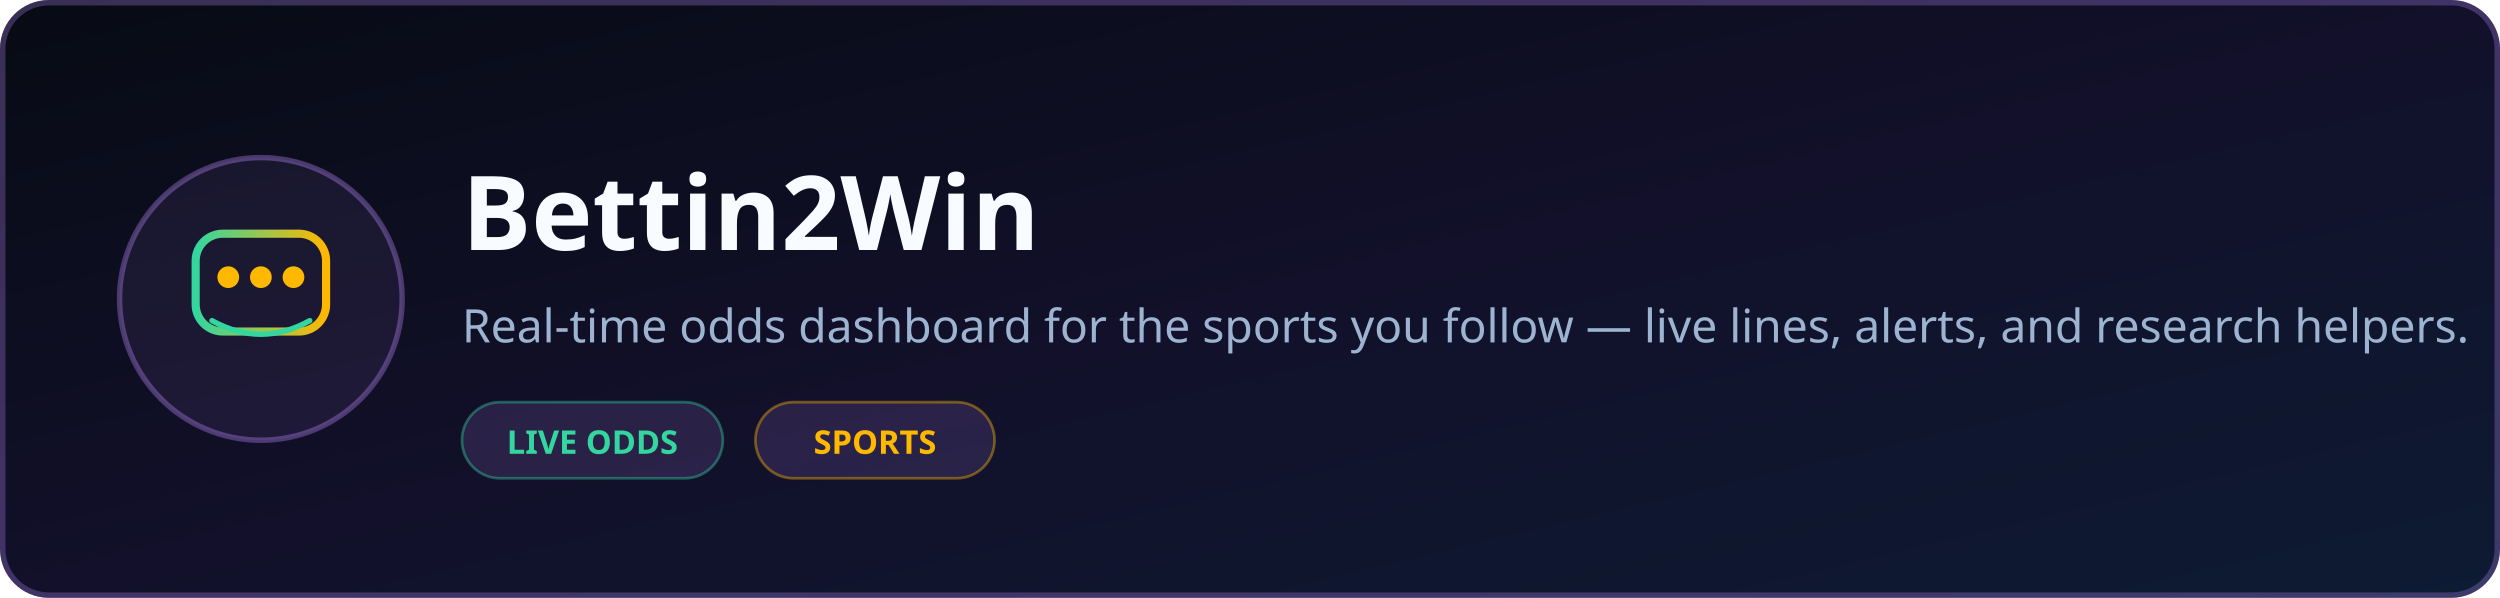
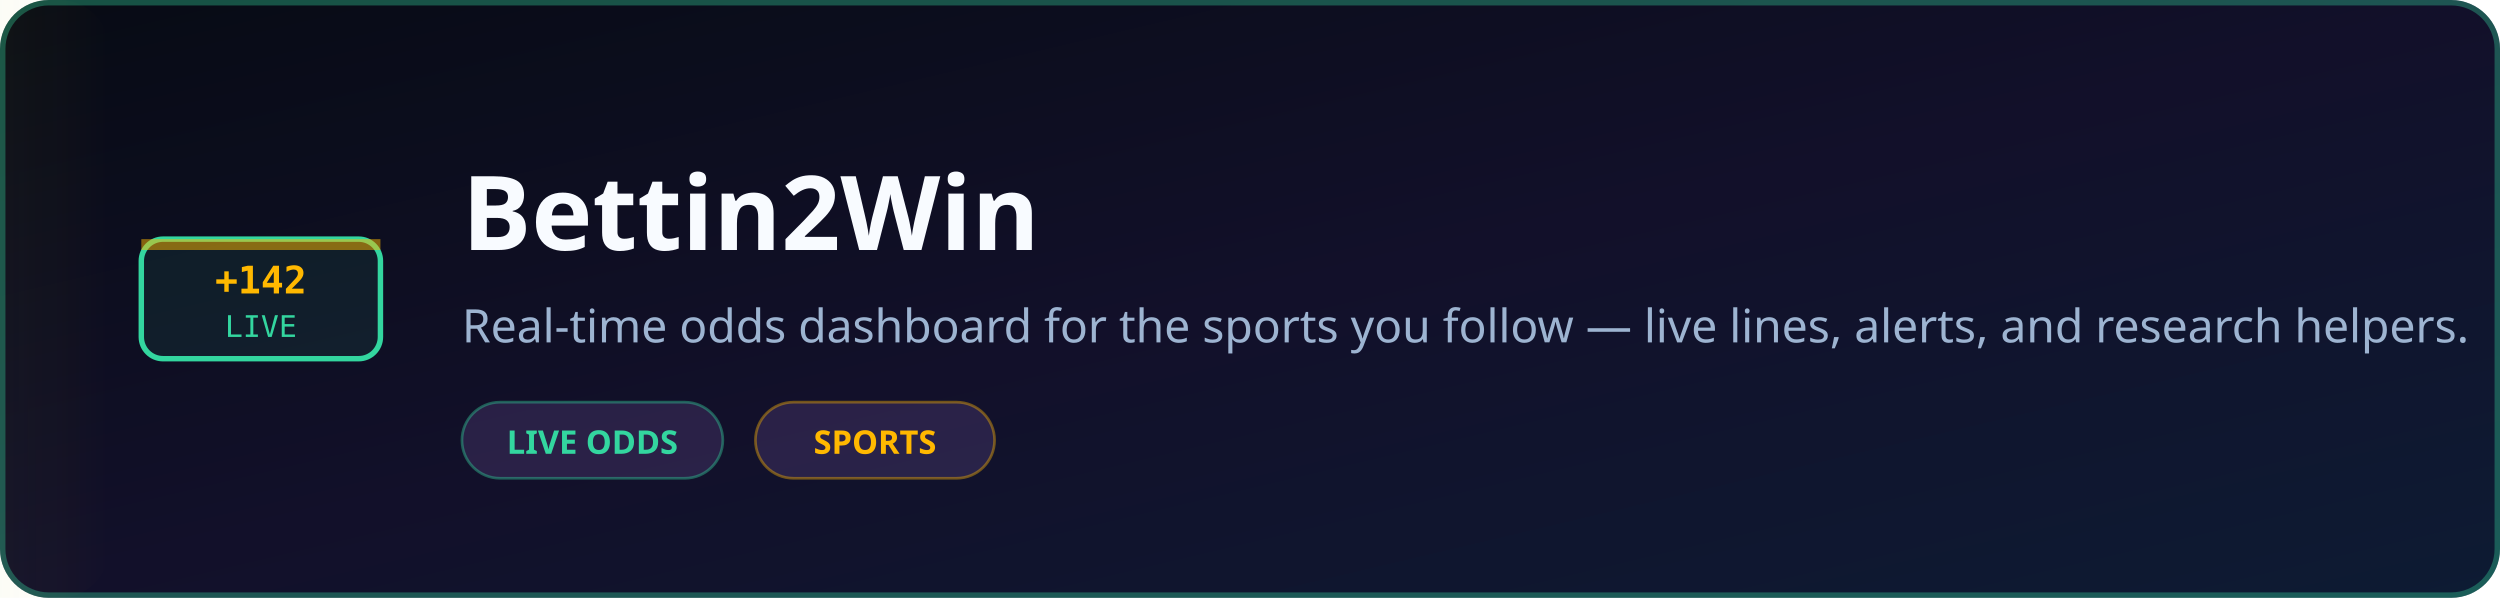
<svg xmlns="http://www.w3.org/2000/svg" width="920" height="220" viewBox="0 0 920 220" role="img" aria-label="Bettin2Win">
  <defs>
    <linearGradient id="bg" x1="0%" y1="0%" x2="100%" y2="100%">
      <stop offset="0%" stop-color="#070b14" />
      <stop offset="50%" stop-color="#12102a" />
      <stop offset="100%" stop-color="#0d1b33" />
    </linearGradient>
    <linearGradient id="accent" x1="0%" y1="0%" x2="100%" y2="0%">
      <stop offset="0%" stop-color="#33d69f" />
      <stop offset="100%" stop-color="#ffb800" />
    </linearGradient>
+     <linearGradient id="shimmer" x1="0%" y1="0%" x2="100%" y2="0%">
+       <stop offset="0%" stop-color="#33d69f" stop-opacity="0" />
+       <stop offset="50%" stop-color="#33d69f" stop-opacity="0.15" />
+       <stop offset="100%" stop-color="#ffb800" stop-opacity="0" />
+     </linearGradient>
  </defs>
  <rect width="920" height="220" rx="18" fill="url(#bg)" />
-   <rect x="1" y="1" width="918" height="218" rx="17" fill="none" stroke="rgba(188,140,255,0.28)" stroke-width="2" />
-   <circle cx="96" cy="110" r="52" fill="rgba(188,140,255,0.08)" stroke="rgba(188,140,255,0.35)" stroke-width="2" />
-   <rect x="72" y="86" width="48" height="36" rx="10" fill="none" stroke="url(#accent)" stroke-width="3" />
-   <circle cx="84" cy="102" r="4" fill="#ffb800" />
-   <circle cx="96" cy="102" r="4" fill="#ffb800" />
-   <circle cx="108" cy="102" r="4" fill="#ffb800" />
-   <path d="M78 118 Q96 128 114 118" fill="none" stroke="#33d69f" stroke-width="2" stroke-linecap="round" />
+   <rect x="-200" y="0" width="240" height="220" rx="18" fill="url(#shimmer)" opacity="0.9">
+     <animate attributeName="x" values="-240;920" dur="7s" repeatCount="indefinite" />
+   </rect>
+   <rect x="1" y="1" width="918" height="218" rx="17" fill="none" stroke="#33d69f" stroke-width="2" opacity="0.35">
+     <animate attributeName="opacity" values="0.35;0.65;0.35" dur="3s" repeatCount="indefinite" />
+   </rect>
+   <rect x="52" y="88" width="88" height="44" rx="8" fill="rgba(51,214,159,0.08)" stroke="#33d69f" stroke-width="2" />
+   <text x="96" y="108" fill="#ffb800" font-family="monospace" font-size="14" font-weight="700" text-anchor="middle">+142</text>
+   <text x="96" y="124" fill="#33d69f" font-family="monospace" font-size="11" text-anchor="middle">LIVE</text>
+   <rect x="52" y="88" width="88" height="4" fill="#ffb800" opacity="0.5">
+     <animate attributeName="width" values="20;88;20" dur="2s" repeatCount="indefinite" />
+   </rect>
  <text x="170" y="92" fill="#f8fbff" font-family="Segoe UI, system-ui, sans-serif" font-size="38" font-weight="800">Bettin2Win</text>
  <text x="170" y="126" fill="#9db4d1" font-family="Segoe UI, system-ui, sans-serif" font-size="17" font-weight="500">Real-time odds dashboard for the sports you follow — live lines, alerts, and research helpers.</text>
-   <rect x="170" y="148" width="96" height="28" rx="14" fill="rgba(188,140,255,0.14)" stroke="#33d69f66" stroke-width="1" />
+   <rect x="170" y="148" width="96" height="28" rx="14" fill="rgba(188,140,255,0.14)" stroke="#33d69f66" stroke-width="1">
+     <animate attributeName="opacity" values="1;0.75;1" dur="2.5s" begin="0s" repeatCount="indefinite" />
+   </rect>
  <text x="218" y="167" fill="#33d69f" font-family="Segoe UI, system-ui, sans-serif" font-size="12" font-weight="700" text-anchor="middle">LIVE ODDS</text>
-   <rect x="278" y="148" width="88" height="28" rx="14" fill="rgba(188,140,255,0.14)" stroke="#ffb80066" stroke-width="1" />
+   <rect x="278" y="148" width="88" height="28" rx="14" fill="rgba(188,140,255,0.14)" stroke="#ffb80066" stroke-width="1">
+     <animate attributeName="opacity" values="1;0.75;1" dur="2.5s" begin="0.3s" repeatCount="indefinite" />
+   </rect>
  <text x="322" y="167" fill="#ffb800" font-family="Segoe UI, system-ui, sans-serif" font-size="12" font-weight="700" text-anchor="middle">SPORTS</text>
</svg>
